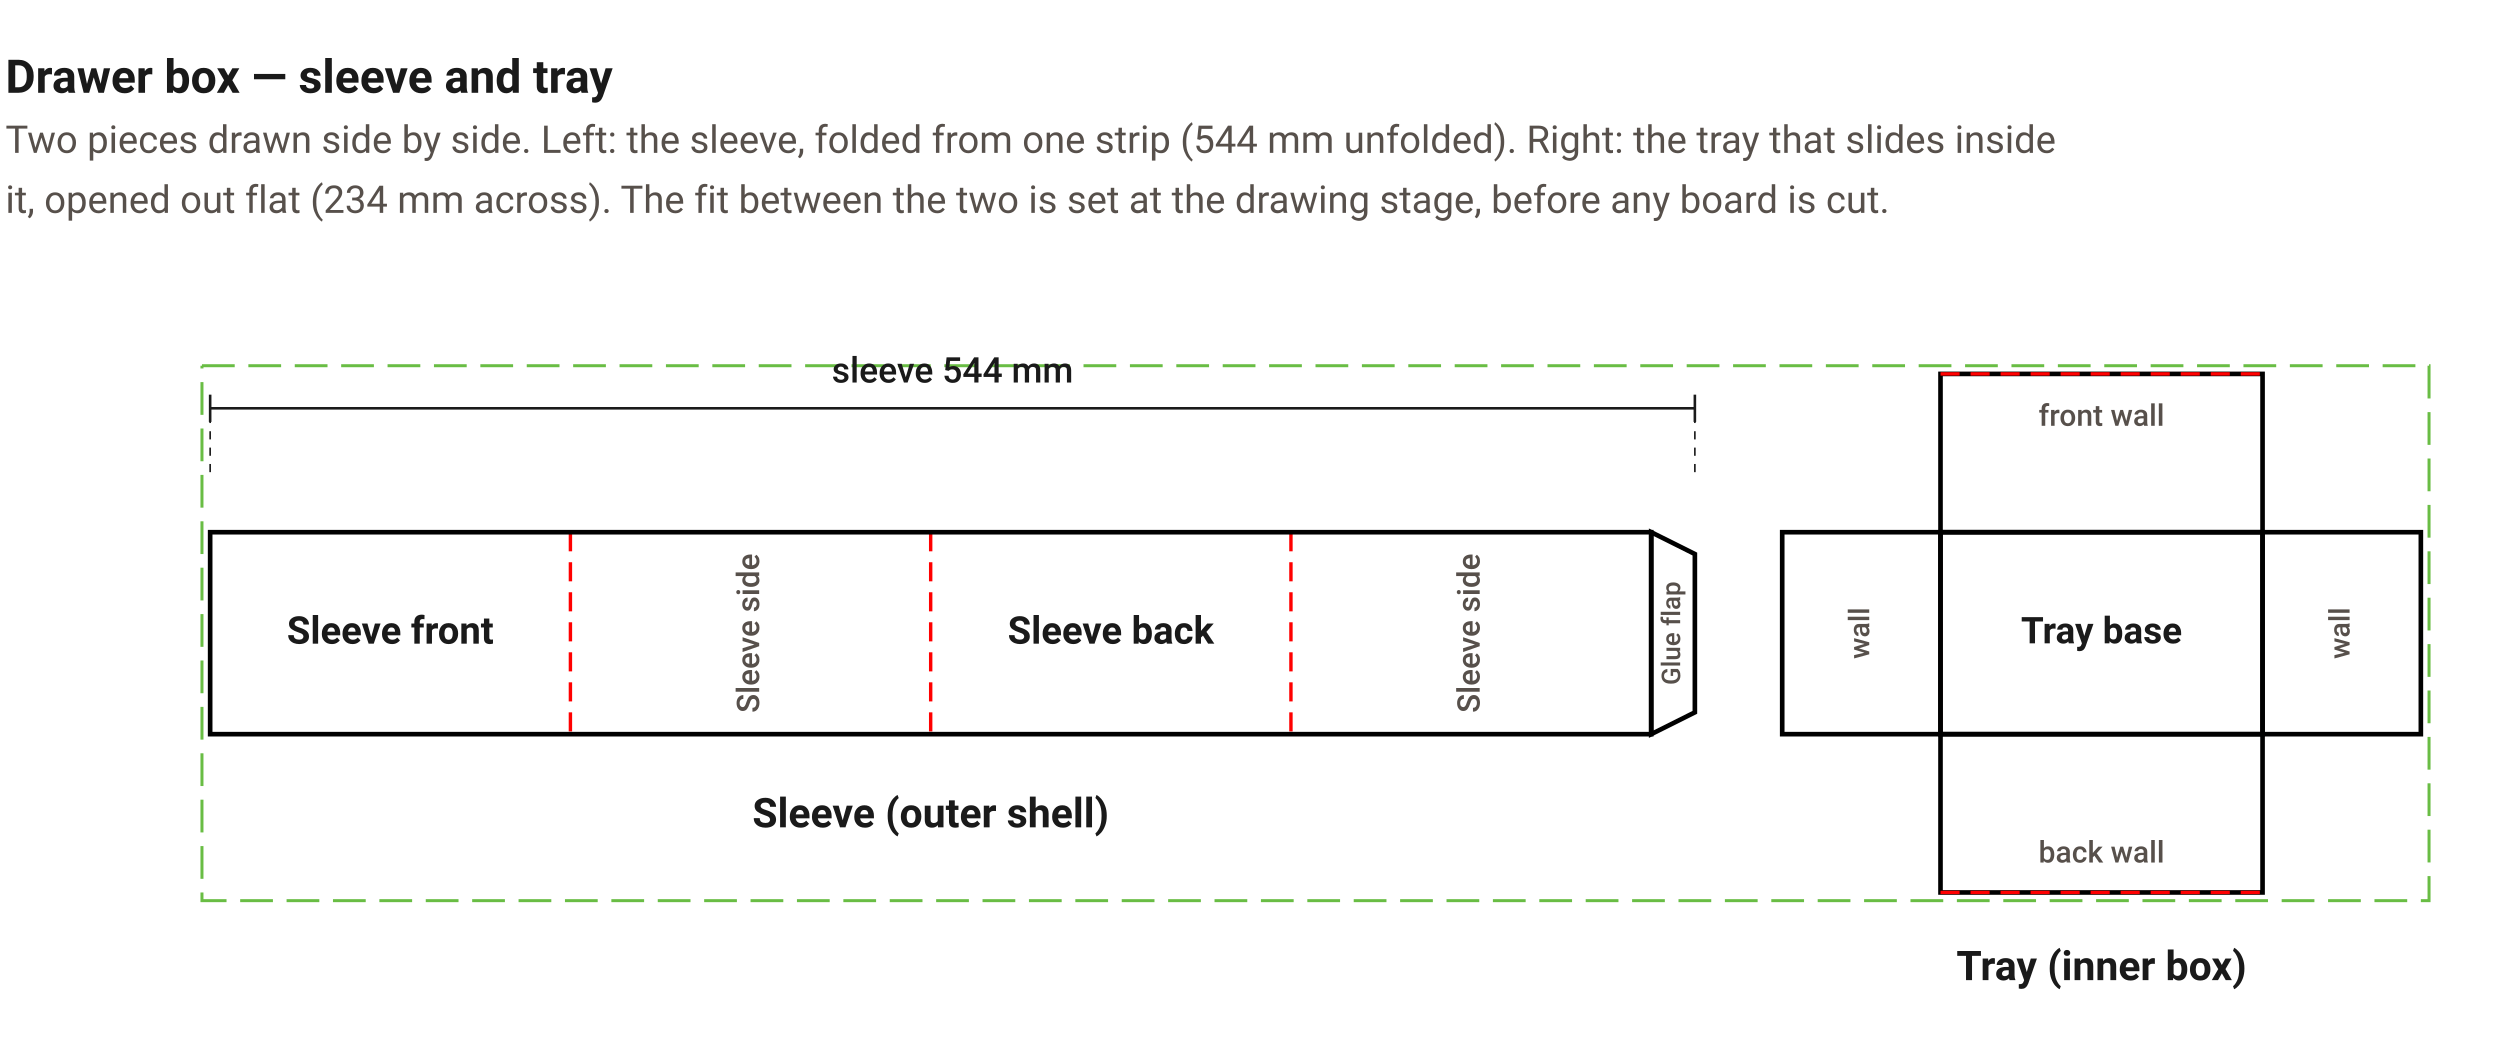
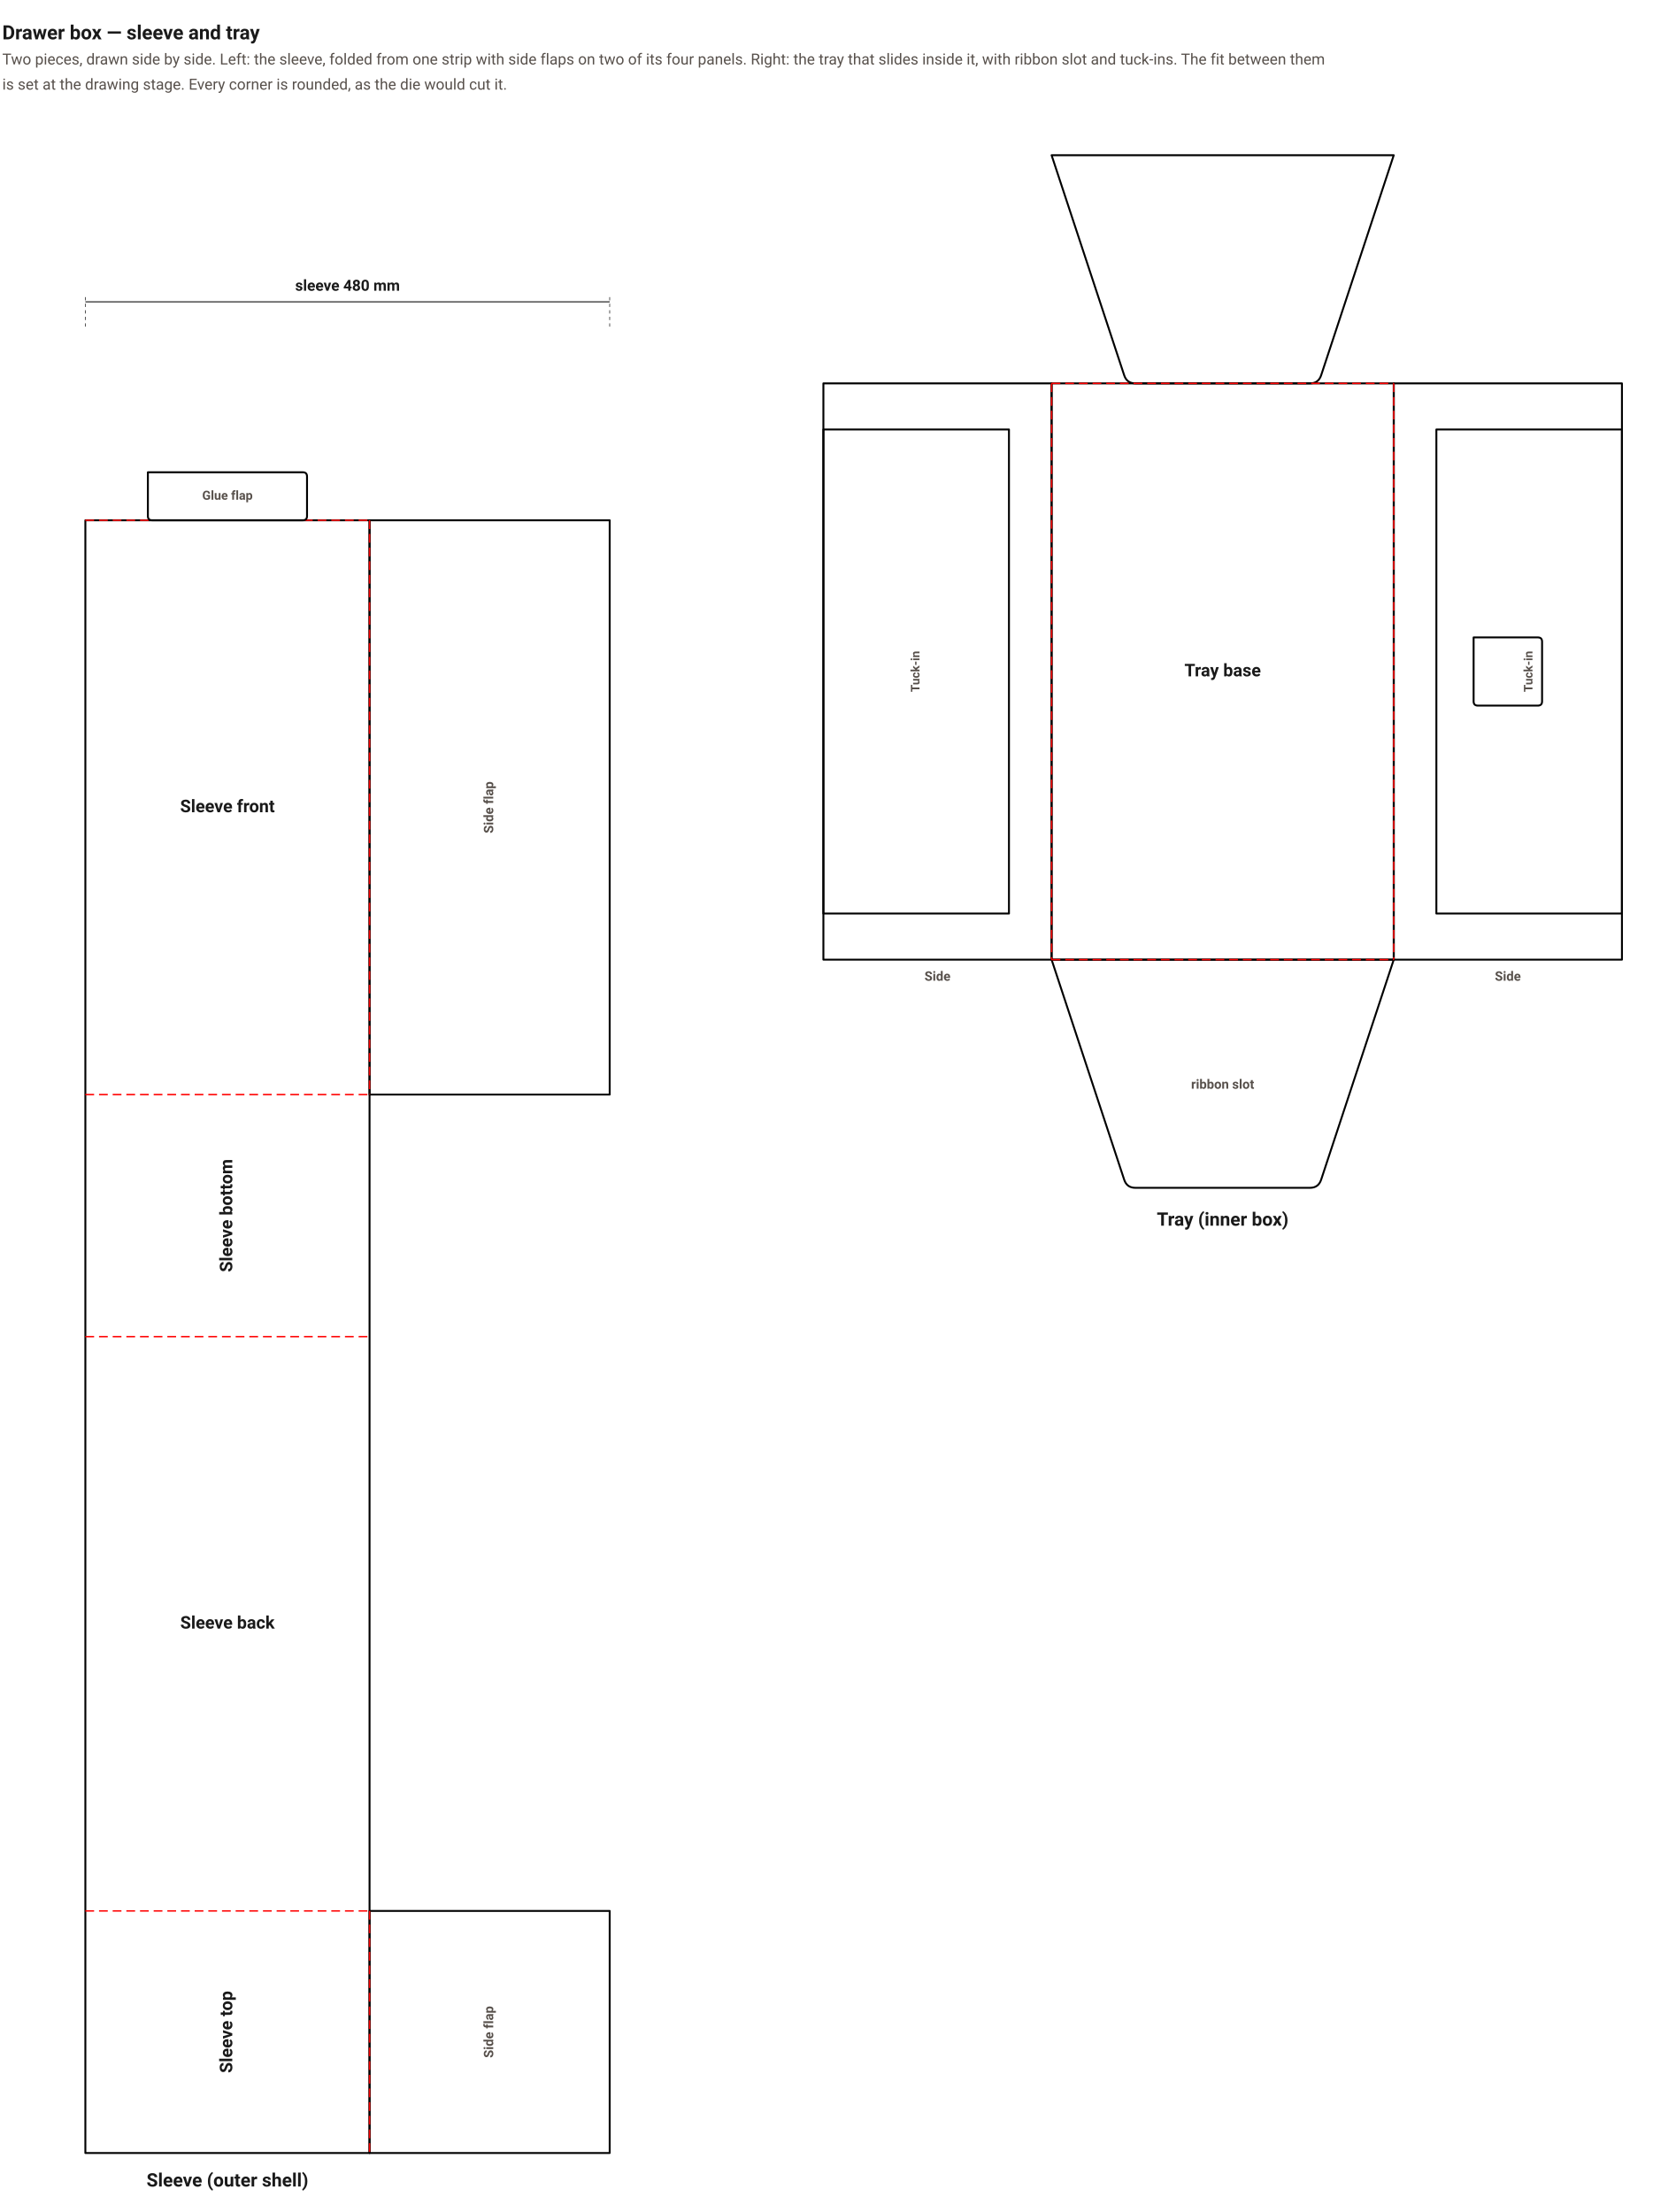
- <svg xmlns="http://www.w3.org/2000/svg" viewBox="-77.0 -269.0 916.0 381.0" width="916" height="381" role="img" aria-labelledby="tdrawer ddrawer">
+ <svg xmlns="http://www.w3.org/2000/svg" viewBox="-78.0 -350.8 1511.8 2024.0" width="1512" height="2024" role="img" aria-labelledby="tdrawer ddrawer">
  <g>
-     <line x1="132.00" y1="-74.00" x2="132.00" y2="0.00" stroke="#FF0000" stroke-width="1.25" stroke-dasharray="7 4" />
-     <line x1="264.00" y1="-74.00" x2="264.00" y2="0.00" stroke="#FF0000" stroke-width="1.25" stroke-dasharray="7 4" />
-     <line x1="396.00" y1="-74.00" x2="396.00" y2="0.00" stroke="#FF0000" stroke-width="1.25" stroke-dasharray="7 4" />
-     <path d="M0.00,-74.00 L528.00,-74.00 L528.00,0.00 L0.00,0.00 Z" fill="none" stroke="#000000" stroke-width="1.7" stroke-linejoin="miter" />
-     <line x1="528.00" y1="-74.00" x2="528.00" y2="0.00" stroke="#FF0000" stroke-width="1.25" stroke-dasharray="7 4" />
-     <path d="M528.00,-74.00 L544.00,-66.00 L544.00,-8.00 L528.00,0.00 Z" fill="none" stroke="#000000" stroke-width="1.7" stroke-linejoin="miter" />
-     <line x1="634.00" y1="-74.00" x2="752.00" y2="-74.00" stroke="#FF0000" stroke-width="1.25" stroke-dasharray="7 4" />
-     <line x1="634.00" y1="0.00" x2="752.00" y2="0.00" stroke="#FF0000" stroke-width="1.25" stroke-dasharray="7 4" />
-     <line x1="634.00" y1="-74.00" x2="634.00" y2="0.00" stroke="#FF0000" stroke-width="1.25" stroke-dasharray="7 4" />
-     <line x1="752.00" y1="-74.00" x2="752.00" y2="0.00" stroke="#FF0000" stroke-width="1.25" stroke-dasharray="7 4" />
-     <path d="M634.00,-74.00 L752.00,-74.00 L752.00,0.00 L634.00,0.00 Z" fill="none" stroke="#000000" stroke-width="1.7" stroke-linejoin="miter" />
-     <path d="M634.00,-74.00 L576.00,-74.00 L576.00,0.00 L634.00,0.00 Z" fill="none" stroke="#000000" stroke-width="1.7" stroke-linejoin="miter" />
-     <path d="M752.00,-74.00 L810.00,-74.00 L810.00,0.00 L752.00,0.00 Z" fill="none" stroke="#000000" stroke-width="1.7" stroke-linejoin="miter" />
-     <path d="M634.00,-74.00 L634.00,-132.00 L752.00,-132.00 L752.00,-74.00 Z" fill="none" stroke="#000000" stroke-width="1.7" stroke-linejoin="miter" />
-     <line x1="634.00" y1="-132.00" x2="752.00" y2="-132.00" stroke="#FF0000" stroke-width="1.25" stroke-dasharray="7 4" />
-     <path d="M634.00,0.00 L634.00,58.00 L752.00,58.00 L752.00,0.00 Z" fill="none" stroke="#000000" stroke-width="1.7" stroke-linejoin="miter" />
-     <line x1="634.00" y1="58.00" x2="752.00" y2="58.00" stroke="#FF0000" stroke-width="1.25" stroke-dasharray="7 4" />
-     <path d="M-3.00,-135.00 L813.00,-135.00 L813.00,61.00 L-3.00,61.00 L-3.00,-135.00" fill="none" stroke="#69BD44" stroke-width="1.1" stroke-dasharray="12 5" />
-     <text x="66.00" y="-37.00" font-family="ui-sans-serif,system-ui,-apple-system,'Segoe UI',Roboto,'Helvetica Neue',Arial,sans-serif" font-size="14" font-weight="600" fill="#1A1A1A" text-anchor="middle" dominant-baseline="middle">Sleeve front</text>
-     <text x="198.00" y="-37.00" transform="rotate(-90 198.00 -37.00)" font-family="ui-sans-serif,system-ui,-apple-system,'Segoe UI',Roboto,'Helvetica Neue',Arial,sans-serif" font-size="11.5" font-weight="500" fill="#57504B" text-anchor="middle" dominant-baseline="middle">Sleeve side</text>
-     <text x="330.00" y="-37.00" font-family="ui-sans-serif,system-ui,-apple-system,'Segoe UI',Roboto,'Helvetica Neue',Arial,sans-serif" font-size="14" font-weight="600" fill="#1A1A1A" text-anchor="middle" dominant-baseline="middle">Sleeve back</text>
-     <text x="462.00" y="-37.00" transform="rotate(-90 462.00 -37.00)" font-family="ui-sans-serif,system-ui,-apple-system,'Segoe UI',Roboto,'Helvetica Neue',Arial,sans-serif" font-size="11.5" font-weight="500" fill="#57504B" text-anchor="middle" dominant-baseline="middle">Sleeve side</text>
-     <text x="536.00" y="-37.00" transform="rotate(-90 536.00 -37.00)" font-family="ui-sans-serif,system-ui,-apple-system,'Segoe UI',Roboto,'Helvetica Neue',Arial,sans-serif" font-size="9.5" font-weight="500" fill="#57504B" text-anchor="middle" dominant-baseline="middle">Glue flap</text>
-     <text x="264.00" y="30.00" font-family="ui-sans-serif,system-ui,-apple-system,'Segoe UI',Roboto,'Helvetica Neue',Arial,sans-serif" font-size="15" font-weight="600" fill="#1A1A1A" text-anchor="middle" dominant-baseline="middle">Sleeve (outer shell)</text>
-     <text x="693.00" y="86.00" font-family="ui-sans-serif,system-ui,-apple-system,'Segoe UI',Roboto,'Helvetica Neue',Arial,sans-serif" font-size="15" font-weight="600" fill="#1A1A1A" text-anchor="middle" dominant-baseline="middle">Tray (inner box)</text>
-     <text x="693.00" y="-37.00" font-family="ui-sans-serif,system-ui,-apple-system,'Segoe UI',Roboto,'Helvetica Neue',Arial,sans-serif" font-size="13.5" font-weight="600" fill="#1A1A1A" text-anchor="middle" dominant-baseline="middle">Tray base</text>
-     <text x="693.00" y="-116.00" font-family="ui-sans-serif,system-ui,-apple-system,'Segoe UI',Roboto,'Helvetica Neue',Arial,sans-serif" font-size="11" font-weight="500" fill="#57504B" text-anchor="middle" dominant-baseline="middle">front wall</text>
-     <text x="693.00" y="44.00" font-family="ui-sans-serif,system-ui,-apple-system,'Segoe UI',Roboto,'Helvetica Neue',Arial,sans-serif" font-size="11" font-weight="500" fill="#57504B" text-anchor="middle" dominant-baseline="middle">back wall</text>
-     <text x="605.00" y="-37.00" transform="rotate(-90 605.00 -37.00)" font-family="ui-sans-serif,system-ui,-apple-system,'Segoe UI',Roboto,'Helvetica Neue',Arial,sans-serif" font-size="10.5" font-weight="500" fill="#57504B" text-anchor="middle" dominant-baseline="middle">wall</text>
-     <text x="781.00" y="-37.00" transform="rotate(-90 781.00 -37.00)" font-family="ui-sans-serif,system-ui,-apple-system,'Segoe UI',Roboto,'Helvetica Neue',Arial,sans-serif" font-size="10.5" font-weight="500" fill="#57504B" text-anchor="middle" dominant-baseline="middle">wall</text>
-     <line x1="0.00" y1="-119.40" x2="544.00" y2="-119.40" stroke="#1A1A1A" stroke-width="0.95" />
-     <line x1="0.00" y1="-96.00" x2="0.00" y2="-124.40" stroke="#1A1A1A" stroke-width="0.6" stroke-dasharray="3 3" />
-     <line x1="0.00" y1="-124.40" x2="0.00" y2="-114.40" stroke="#1A1A1A" stroke-width="0.95" />
-     <line x1="544.00" y1="-96.00" x2="544.00" y2="-124.40" stroke="#1A1A1A" stroke-width="0.6" stroke-dasharray="3 3" />
-     <line x1="544.00" y1="-124.40" x2="544.00" y2="-114.40" stroke="#1A1A1A" stroke-width="0.95" />
-     <text x="272.00" y="-132.40" font-family="ui-sans-serif,system-ui,-apple-system,'Segoe UI',Roboto,'Helvetica Neue',Arial,sans-serif" font-size="13" font-weight="500" fill="#1A1A1A" text-anchor="middle" dominant-baseline="middle">sleeve 544 mm</text>
-     <text x="-75.0" y="-235.0" font-family="ui-sans-serif,system-ui,-apple-system,'Segoe UI',Roboto,'Helvetica Neue',Arial,sans-serif" font-size="17" font-weight="600" fill="#1A1A1A">Drawer box — sleeve and tray</text>
-     <text x="-75.0" y="-213.0" font-family="ui-sans-serif,system-ui,-apple-system,'Segoe UI',Roboto,'Helvetica Neue',Arial,sans-serif" font-size="14" fill="#57504B">Two pieces drawn side by side. Left: the sleeve, folded from one strip (544 mm unfolded). Right: the tray that slides inside</text>
-     <text x="-75.0" y="-191.0" font-family="ui-sans-serif,system-ui,-apple-system,'Segoe UI',Roboto,'Helvetica Neue',Arial,sans-serif" font-size="14" fill="#57504B">it, opened out flat (234 mm across). The fit between the two is set at the drawing stage, before any board is cut.</text>
+     <path d="M0.00,125.27 L260.00,125.27 L260.00,1619.23 L0.00,1619.23 L0.00,125.27 Z" fill="none" stroke="#000000" stroke-width="1.75" stroke-linejoin="round" />
+     <path d="M260.00,125.27 L479.70,125.27 L479.70,650.73 L260.00,650.73 L260.00,125.27 Z" fill="none" stroke="#000000" stroke-width="1.75" stroke-linejoin="round" />
+     <path d="M260.00,1397.71 L479.70,1397.71 L479.70,1619.23 L260.00,1619.23 L260.00,1397.71 Z" fill="none" stroke="#000000" stroke-width="1.75" stroke-linejoin="round" />
+     <line x1="0.00" y1="650.73" x2="260.00" y2="650.73" stroke="#FF0000" stroke-width="1.3" stroke-dasharray="8 4.5" />
+     <line x1="0.00" y1="872.25" x2="260.00" y2="872.25" stroke="#FF0000" stroke-width="1.3" stroke-dasharray="8 4.5" />
+     <line x1="0.00" y1="1397.71" x2="260.00" y2="1397.71" stroke="#FF0000" stroke-width="1.3" stroke-dasharray="8 4.5" />
+     <line x1="260.00" y1="125.27" x2="260.00" y2="650.73" stroke="#FF0000" stroke-width="1.3" stroke-dasharray="8 4.5" />
+     <line x1="260.00" y1="1397.71" x2="260.00" y2="1619.23" stroke="#FF0000" stroke-width="1.3" stroke-dasharray="8 4.5" />
+     <line x1="0.00" y1="125.27" x2="260.00" y2="125.27" stroke="#FF0000" stroke-width="1.3" stroke-dasharray="8 4.5" />
+     <path d="M57.20,81.33 L198.90,81.33 Q202.80,81.33 202.80,85.23 L202.80,121.37 Q202.80,125.27 198.90,125.27 L61.10,125.27 Q57.20,125.27 57.20,121.37 L57.20,81.33 Z" fill="none" stroke="#000000" stroke-width="1.75" stroke-linejoin="round" />
+     <text x="130.00" y="103.30" font-family="ui-sans-serif,system-ui,-apple-system,'Segoe UI',Roboto,'Helvetica Neue',Arial,sans-serif" font-size="11.5" font-weight="600" fill="#57504B" text-anchor="middle" dominant-baseline="middle">Glue flap</text>
+     <text x="130.00" y="388.00" font-family="ui-sans-serif,system-ui,-apple-system,'Segoe UI',Roboto,'Helvetica Neue',Arial,sans-serif" font-size="16" font-weight="600" fill="#1A1A1A" text-anchor="middle" dominant-baseline="middle">Sleeve front</text>
+     <text x="130.00" y="761.49" transform="rotate(-90 130.00 761.49)" font-family="ui-sans-serif,system-ui,-apple-system,'Segoe UI',Roboto,'Helvetica Neue',Arial,sans-serif" font-size="16" font-weight="600" fill="#1A1A1A" text-anchor="middle" dominant-baseline="middle">Sleeve bottom</text>
+     <text x="130.00" y="1134.98" font-family="ui-sans-serif,system-ui,-apple-system,'Segoe UI',Roboto,'Helvetica Neue',Arial,sans-serif" font-size="16" font-weight="600" fill="#1A1A1A" text-anchor="middle" dominant-baseline="middle">Sleeve back</text>
+     <text x="130.00" y="1508.47" transform="rotate(-90 130.00 1508.47)" font-family="ui-sans-serif,system-ui,-apple-system,'Segoe UI',Roboto,'Helvetica Neue',Arial,sans-serif" font-size="16" font-weight="600" fill="#1A1A1A" text-anchor="middle" dominant-baseline="middle">Sleeve top</text>
+     <text x="369.85" y="388.00" transform="rotate(-90 369.85 388.00)" font-family="ui-sans-serif,system-ui,-apple-system,'Segoe UI',Roboto,'Helvetica Neue',Arial,sans-serif" font-size="12" font-weight="600" fill="#57504B" text-anchor="middle" dominant-baseline="middle">Side flap</text>
+     <text x="369.85" y="1508.47" transform="rotate(-90 369.85 1508.47)" font-family="ui-sans-serif,system-ui,-apple-system,'Segoe UI',Roboto,'Helvetica Neue',Arial,sans-serif" font-size="12" font-weight="600" fill="#57504B" text-anchor="middle" dominant-baseline="middle">Side flap</text>
+     <text x="130.00" y="1645.23" font-family="ui-sans-serif,system-ui,-apple-system,'Segoe UI',Roboto,'Helvetica Neue',Arial,sans-serif" font-size="17" font-weight="600" fill="#1A1A1A" text-anchor="middle" dominant-baseline="middle">Sleeve (outer shell)</text>
+     <path d="M884.00,0.00 L1197.04,0.00 L1197.04,527.28 L884.00,527.28 L884.00,0.00 Z" fill="none" stroke="#000000" stroke-width="1.75" stroke-linejoin="round" />
+     <path d="M884.00,527.28 L950.43,728.65 Q952.87,736.06 960.67,736.06 L1120.37,736.06 Q1128.17,736.06 1130.61,728.65 L1197.04,527.28 Z" fill="none" stroke="#000000" stroke-width="1.75" stroke-linejoin="round" />
+     <path d="M884.00,-208.78 L950.43,-7.41 Q952.87,0.00 960.67,0.00 L1120.37,0.00 Q1128.17,0.00 1130.61,-7.41 L1197.04,-208.78 Z" fill="none" stroke="#000000" stroke-width="1.75" stroke-linejoin="round" />
+     <path d="M675.22,0.00 L884.00,0.00 L884.00,527.28 L675.22,527.28 L675.22,0.00 Z" fill="none" stroke="#000000" stroke-width="1.75" stroke-linejoin="round" />
+     <path d="M675.22,42.18 L845.00,42.18 L845.00,485.10 L675.22,485.10 L675.22,42.18 Z" fill="none" stroke="#000000" stroke-width="1.75" stroke-linejoin="round" />
+     <text x="760.11" y="263.64" transform="rotate(-90 760.11 263.64)" font-family="ui-sans-serif,system-ui,-apple-system,'Segoe UI',Roboto,'Helvetica Neue',Arial,sans-serif" font-size="11" font-weight="600" fill="#57504B" text-anchor="middle" dominant-baseline="middle">Tuck-in</text>
+     <text x="779.61" y="543.28" font-family="ui-sans-serif,system-ui,-apple-system,'Segoe UI',Roboto,'Helvetica Neue',Arial,sans-serif" font-size="12" font-weight="600" fill="#57504B" text-anchor="middle" dominant-baseline="middle">Side</text>
+     <path d="M1197.04,0.00 L1405.82,0.00 L1405.82,527.28 L1197.04,527.28 L1197.04,0.00 Z" fill="none" stroke="#000000" stroke-width="1.75" stroke-linejoin="round" />
+     <path d="M1236.04,42.18 L1405.82,42.18 L1405.82,485.10 L1236.04,485.10 L1236.04,42.18 Z" fill="none" stroke="#000000" stroke-width="1.75" stroke-linejoin="round" />
+     <text x="1320.93" y="263.64" transform="rotate(-90 1320.93 263.64)" font-family="ui-sans-serif,system-ui,-apple-system,'Segoe UI',Roboto,'Helvetica Neue',Arial,sans-serif" font-size="11" font-weight="600" fill="#57504B" text-anchor="middle" dominant-baseline="middle">Tuck-in</text>
+     <text x="1301.43" y="543.28" font-family="ui-sans-serif,system-ui,-apple-system,'Segoe UI',Roboto,'Helvetica Neue',Arial,sans-serif" font-size="12" font-weight="600" fill="#57504B" text-anchor="middle" dominant-baseline="middle">Side</text>
+     <line x1="884.00" y1="0.00" x2="884.00" y2="527.28" stroke="#FF0000" stroke-width="1.3" stroke-dasharray="8 4.5" />
+     <line x1="1197.04" y1="0.00" x2="1197.04" y2="527.28" stroke="#FF0000" stroke-width="1.3" stroke-dasharray="8 4.5" />
+     <line x1="884.00" y1="0.00" x2="1197.04" y2="0.00" stroke="#FF0000" stroke-width="1.3" stroke-dasharray="8 4.5" />
+     <line x1="884.00" y1="527.28" x2="1197.04" y2="527.28" stroke="#FF0000" stroke-width="1.3" stroke-dasharray="8 4.5" />
+     <path d="M1270.11,232.44 L1328.85,232.44 Q1332.75,232.44 1332.75,236.34 L1332.75,290.94 Q1332.75,294.84 1328.85,294.84 L1274.01,294.84 Q1270.11,294.84 1270.11,290.94 L1270.11,232.44 Z" fill="none" stroke="#000000" stroke-width="1.75" stroke-linejoin="round" />
+     <text x="1040.52" y="263.64" font-family="ui-sans-serif,system-ui,-apple-system,'Segoe UI',Roboto,'Helvetica Neue',Arial,sans-serif" font-size="16" font-weight="600" fill="#1A1A1A" text-anchor="middle" dominant-baseline="middle">Tray base</text>
+     <text x="1040.52" y="642.11" font-family="ui-sans-serif,system-ui,-apple-system,'Segoe UI',Roboto,'Helvetica Neue',Arial,sans-serif" font-size="12" font-weight="600" fill="#57504B" text-anchor="middle" dominant-baseline="middle">ribbon slot</text>
+     <text x="1040.52" y="766.06" font-family="ui-sans-serif,system-ui,-apple-system,'Segoe UI',Roboto,'Helvetica Neue',Arial,sans-serif" font-size="17" font-weight="600" fill="#1A1A1A" text-anchor="middle" dominant-baseline="middle">Tray (inner box)</text>
+     <line x1="0.00" y1="-74.62" x2="479.70" y2="-74.62" stroke="#1A1A1A" stroke-width="0.95" />
+     <line x1="0.00" y1="-51.94" x2="0.00" y2="-79.62" stroke="#1A1A1A" stroke-width="0.6" stroke-dasharray="3 3" />
+     <line x1="479.70" y1="-51.94" x2="479.70" y2="-79.62" stroke="#1A1A1A" stroke-width="0.6" stroke-dasharray="3 3" />
+     <text x="239.85" y="-88.62" font-family="ui-sans-serif,system-ui,-apple-system,'Segoe UI',Roboto,'Helvetica Neue',Arial,sans-serif" font-size="14" font-weight="600" fill="#1A1A1A" text-anchor="middle" dominant-baseline="middle">sleeve 480 mm</text>
+     <text x="-76.0" y="-314.8" font-family="ui-sans-serif,system-ui,-apple-system,'Segoe UI',Roboto,'Helvetica Neue',Arial,sans-serif" font-size="18" font-weight="700" fill="#1A1A1A">Drawer box — sleeve and tray</text>
+     <text x="-76.0" y="-291.8" font-family="ui-sans-serif,system-ui,-apple-system,'Segoe UI',Roboto,'Helvetica Neue',Arial,sans-serif" font-size="14" fill="#57504B">Two pieces, drawn side by side. Left: the sleeve, folded from one strip with side flaps on two of its four panels. Right: the tray that slides inside it, with ribbon slot and tuck-ins. The fit between them</text>
+     <text x="-76.0" y="-268.8" font-family="ui-sans-serif,system-ui,-apple-system,'Segoe UI',Roboto,'Helvetica Neue',Arial,sans-serif" font-size="14" fill="#57504B">is set at the drawing stage. Every corner is rounded, as the die would cut it.</text>
  </g>
</svg>
